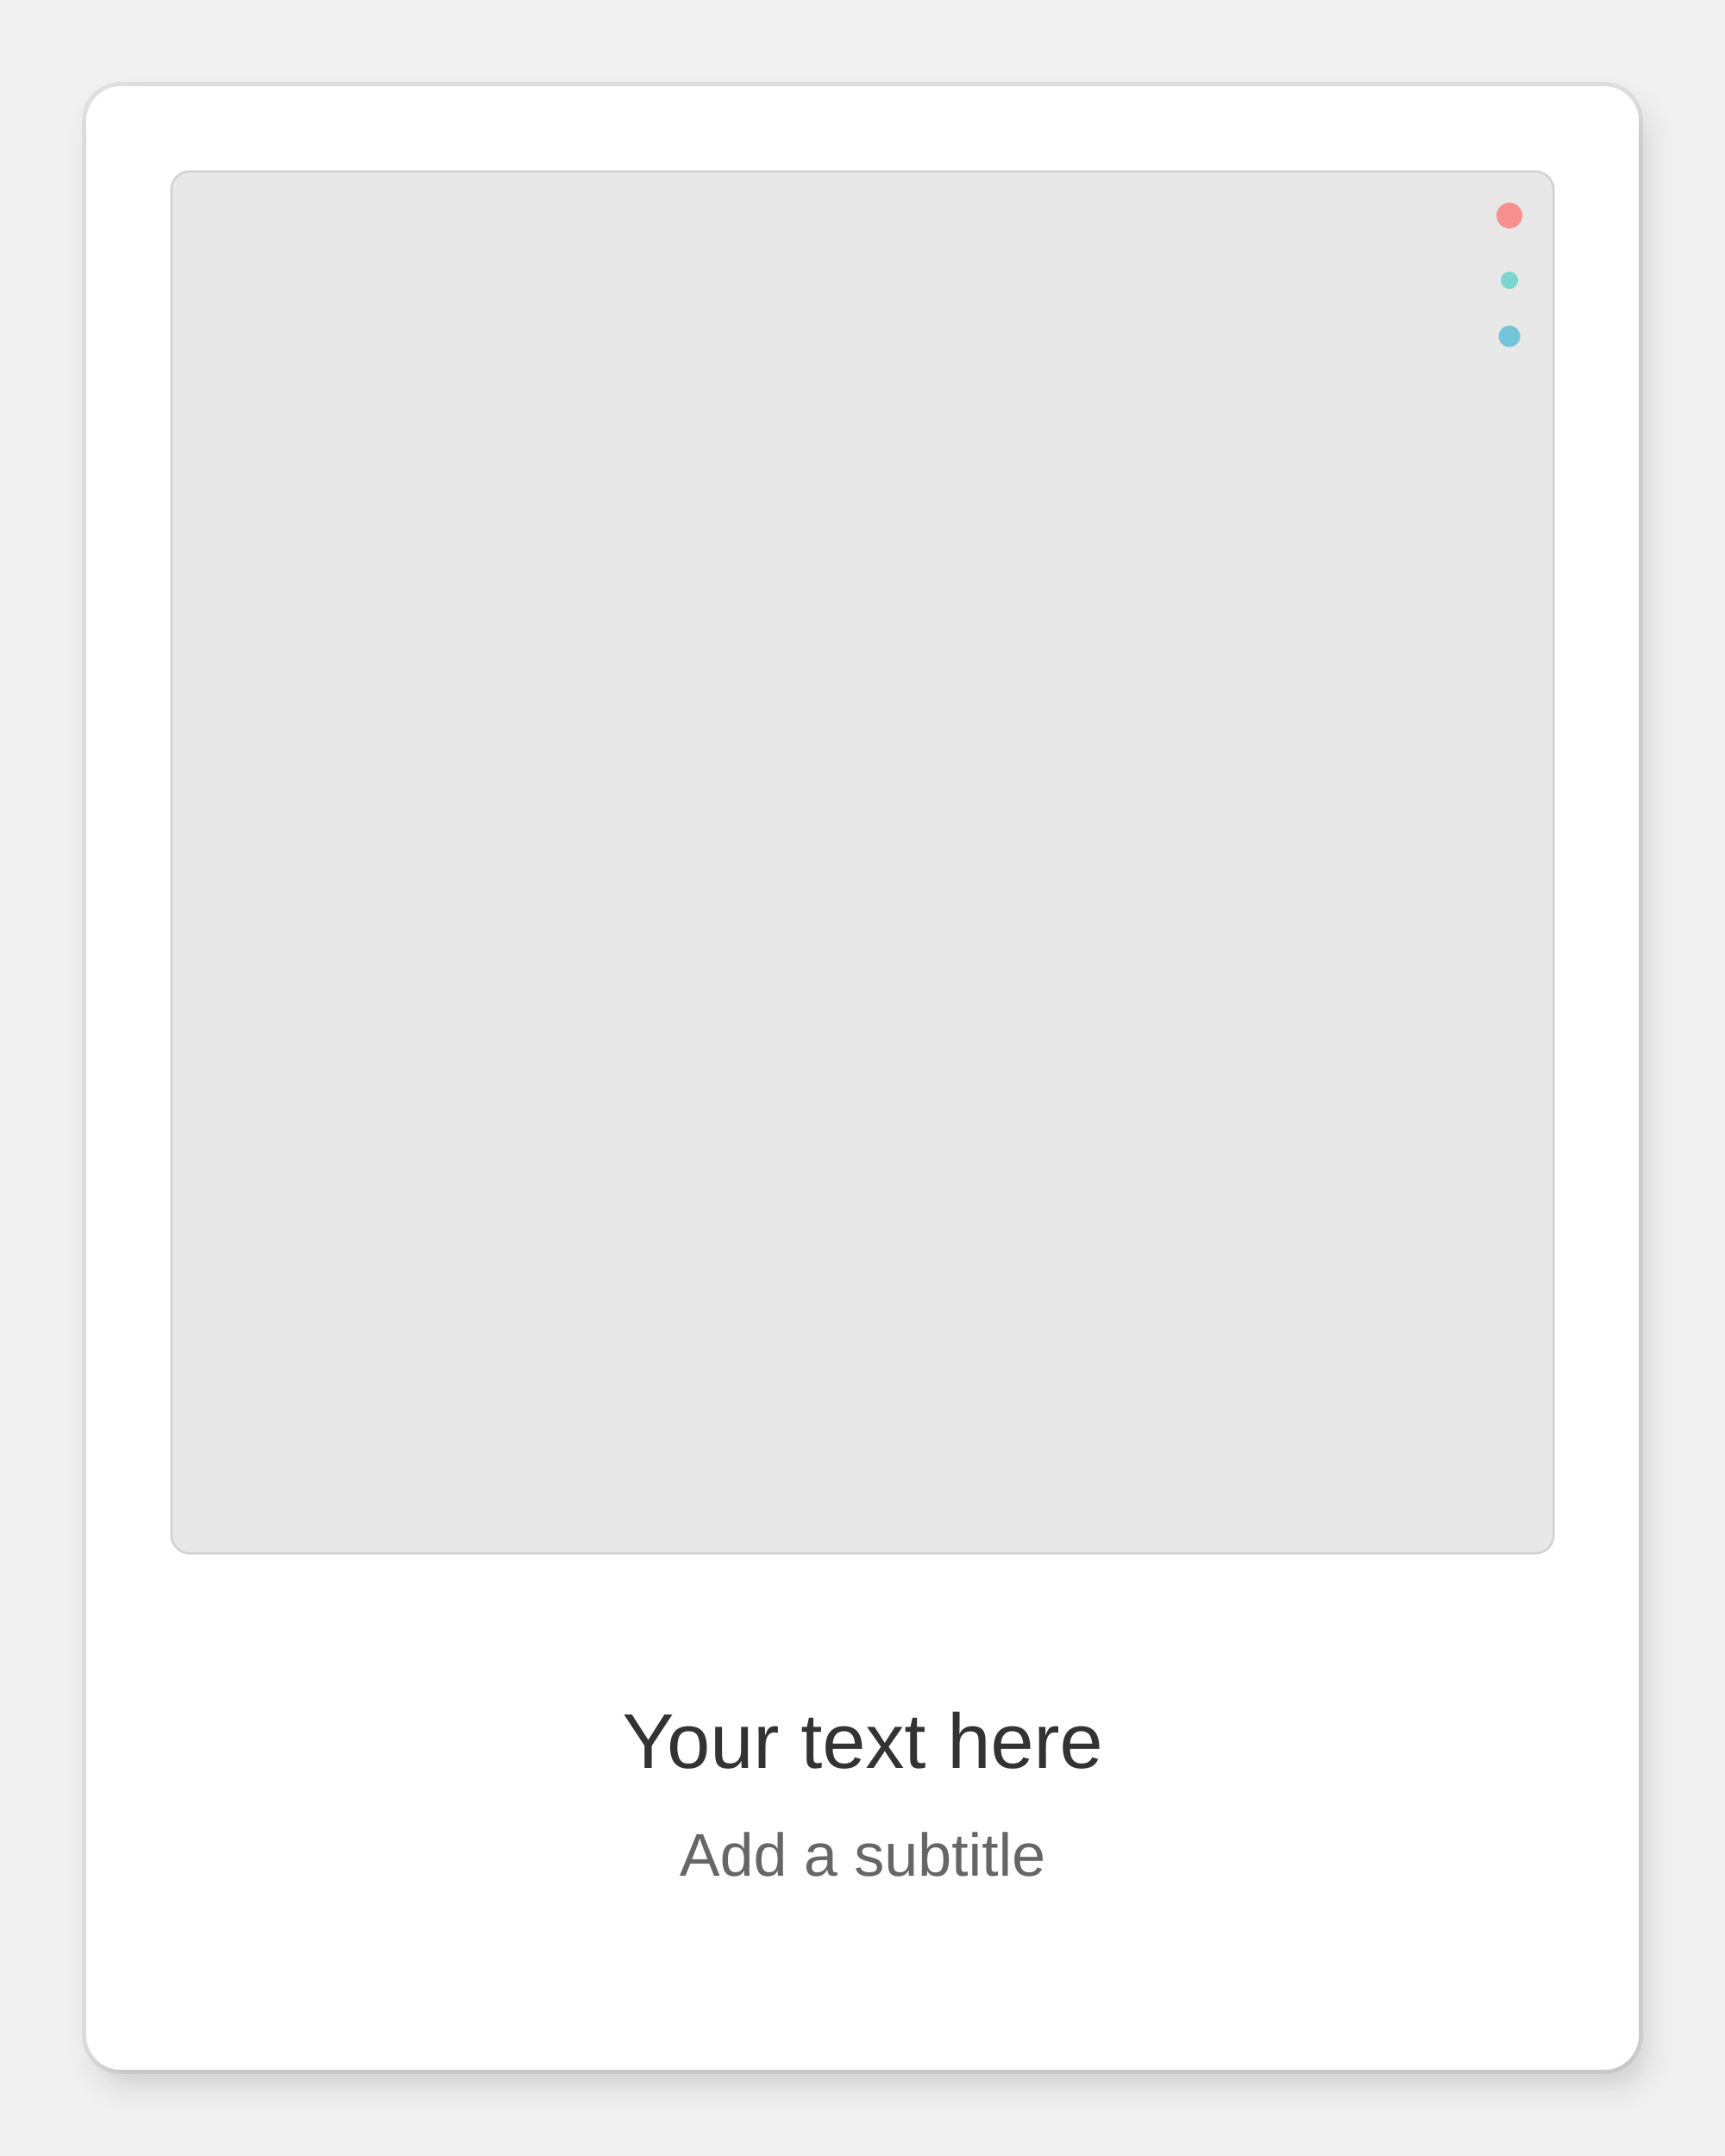
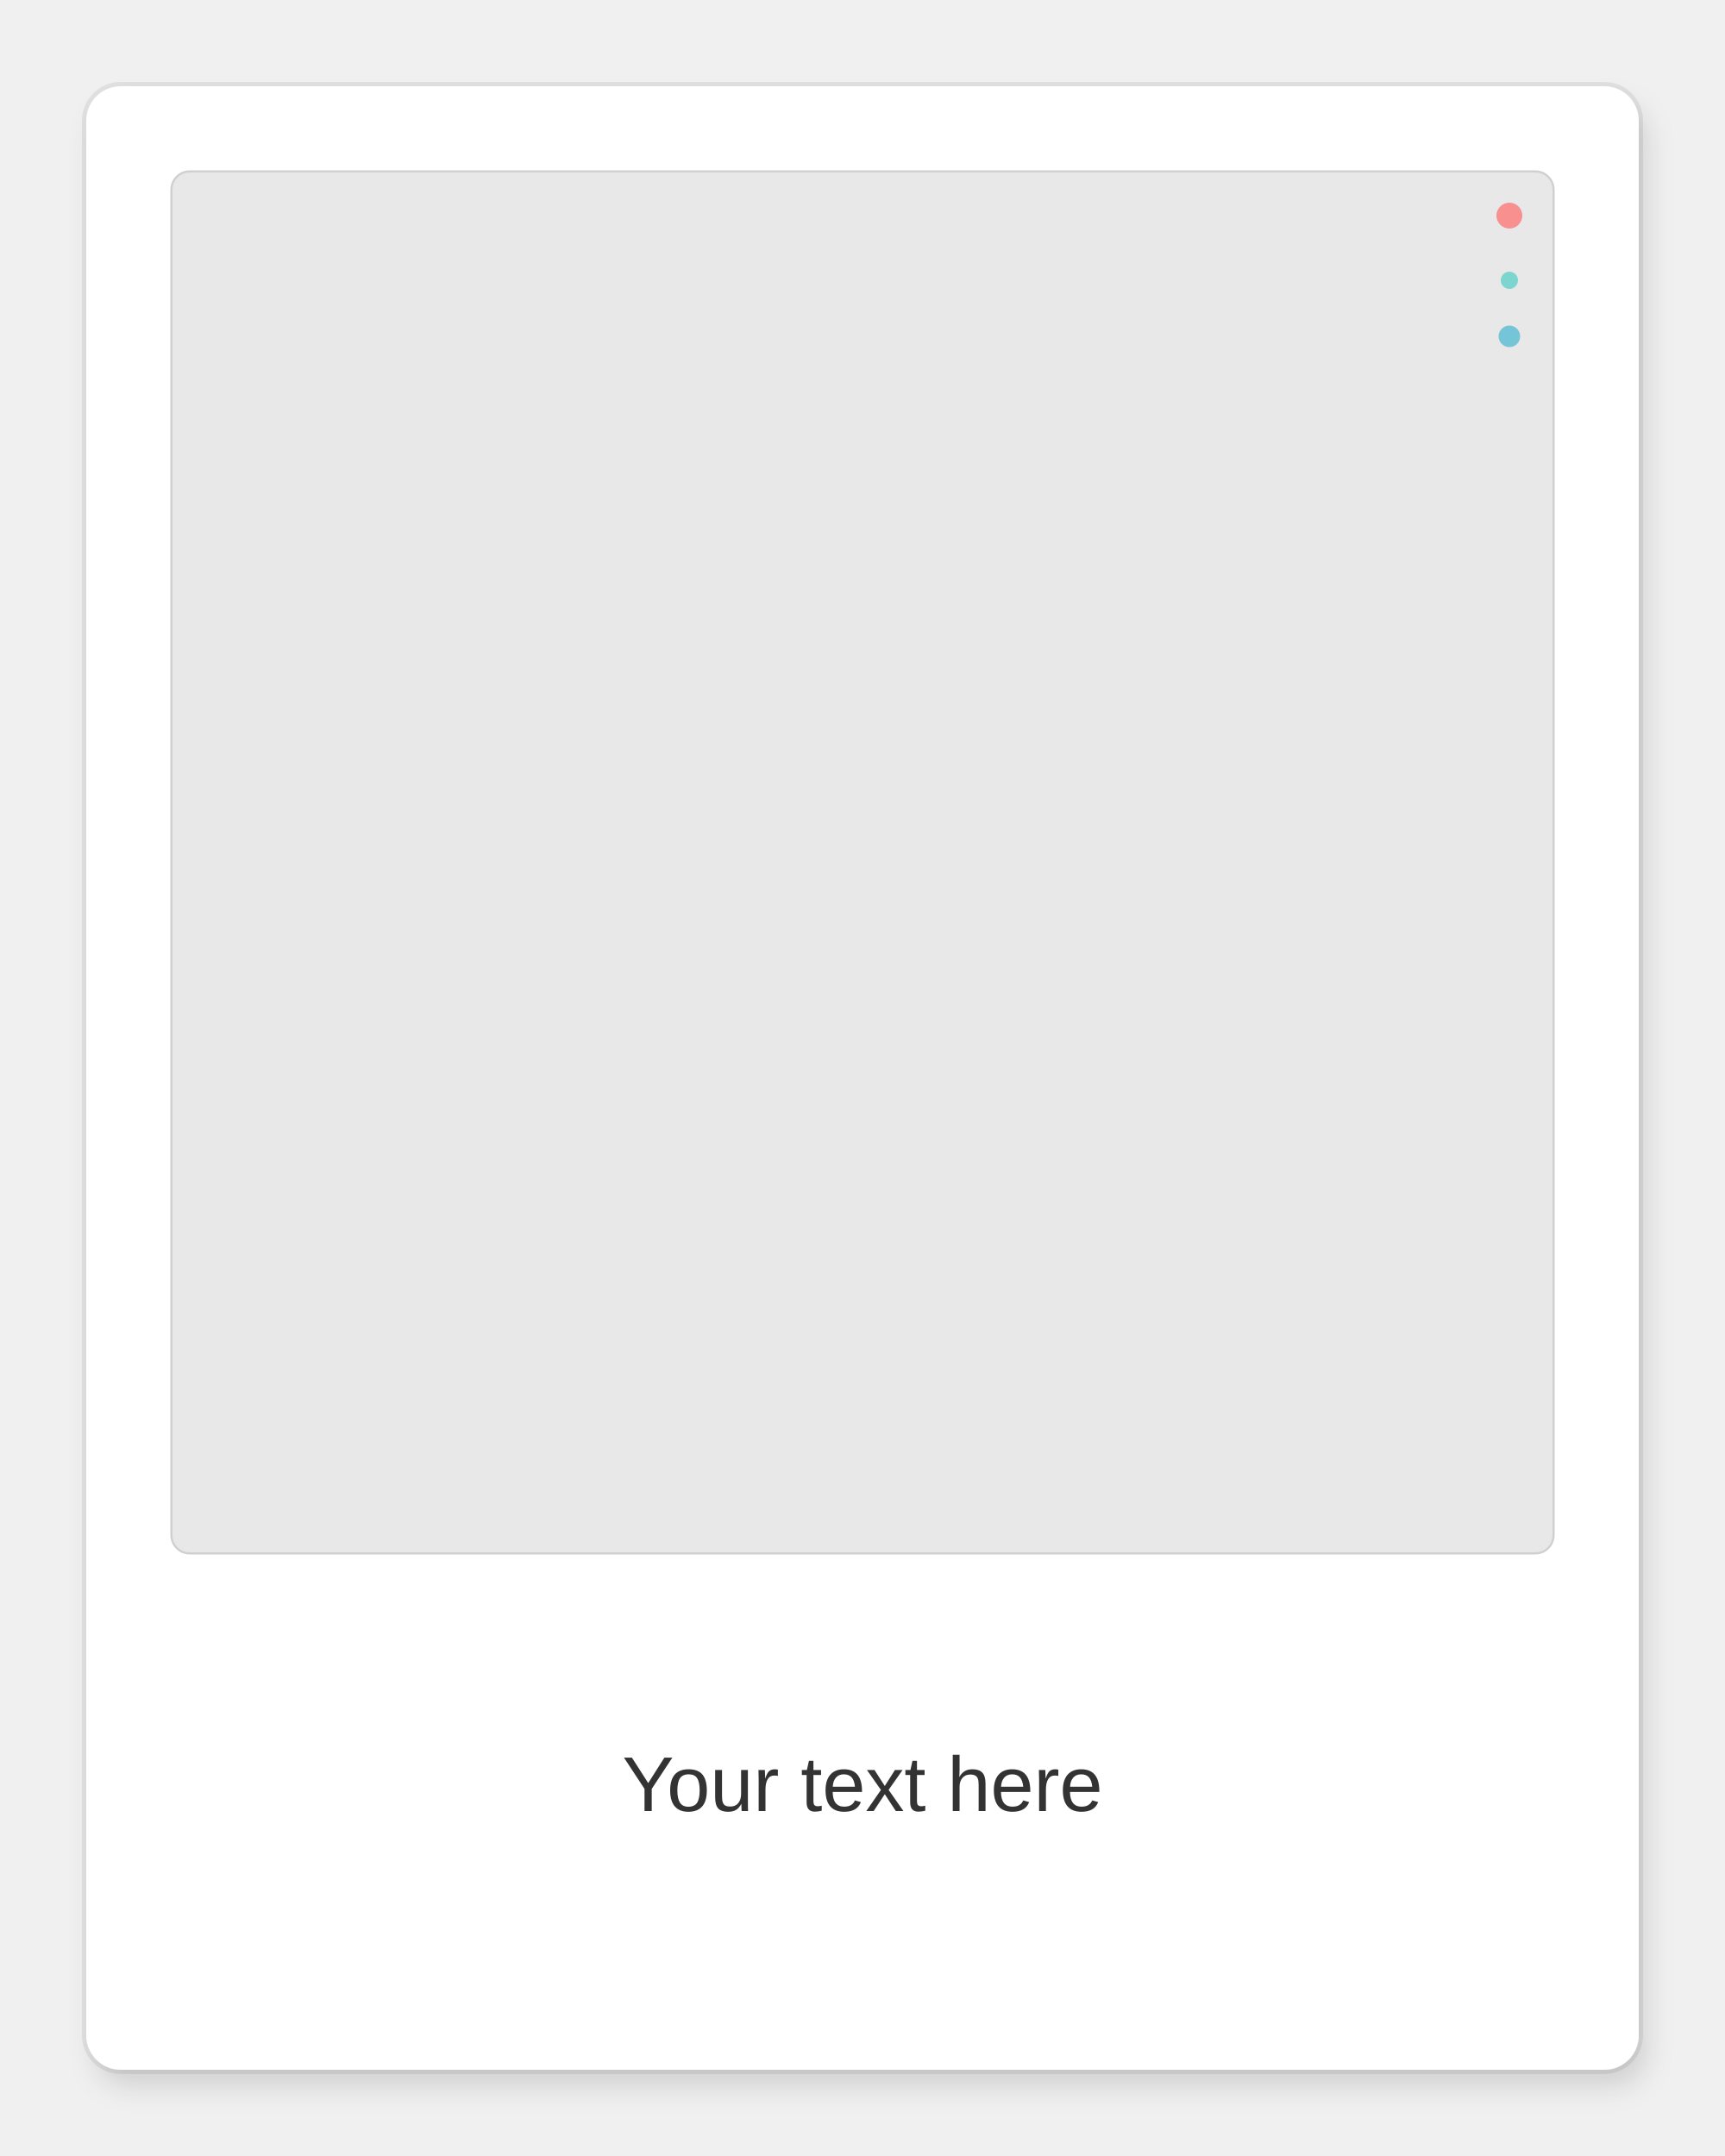
<svg xmlns="http://www.w3.org/2000/svg" viewBox="0 0 400 500">
  <rect x="20" y="20" width="360" height="460" rx="8" ry="8" fill="#ffffff" stroke="#e0e0e0" stroke-width="2" />
  <defs>
    <filter id="dropshadow" x="-20%" y="-20%" width="140%" height="140%">
      <feDropShadow dx="2" dy="4" stdDeviation="3" flood-color="#00000020" />
    </filter>
  </defs>
  <rect x="20" y="20" width="360" height="460" rx="8" ry="8" fill="#ffffff" filter="url(#dropshadow)" />
  <rect x="40" y="40" width="320" height="320" rx="4" ry="4" fill="#f5f5f5" stroke="#d0d0d0" stroke-width="1" />
  <rect id="Image1" x="40" y="40" width="320" height="320" rx="4" ry="4" fill="#e8e8e8" />
  <rect x="40" y="380" width="320" height="80" fill="transparent" />
-   <text id="Text1" x="200" y="410" text-anchor="middle" font-family="Arial, sans-serif" font-size="18" font-weight="normal" fill="#333333">Your text here</text>
-   <text id="Text2" x="200" y="435" text-anchor="middle" font-family="Arial, sans-serif" font-size="14" font-weight="normal" fill="#666666">Add a subtitle</text>
+   <text id="Text1" x="200" y="420" text-anchor="middle" font-family="Arial, sans-serif" font-size="18" font-weight="normal" fill="#333333">Your text here</text>
  <circle cx="350" cy="50" r="3" fill="#ff6b6b" opacity="0.7" />
  <circle cx="350" cy="65" r="2" fill="#4ecdc4" opacity="0.7" />
  <circle cx="350" cy="78" r="2.5" fill="#45b7d1" opacity="0.7" />
</svg>
